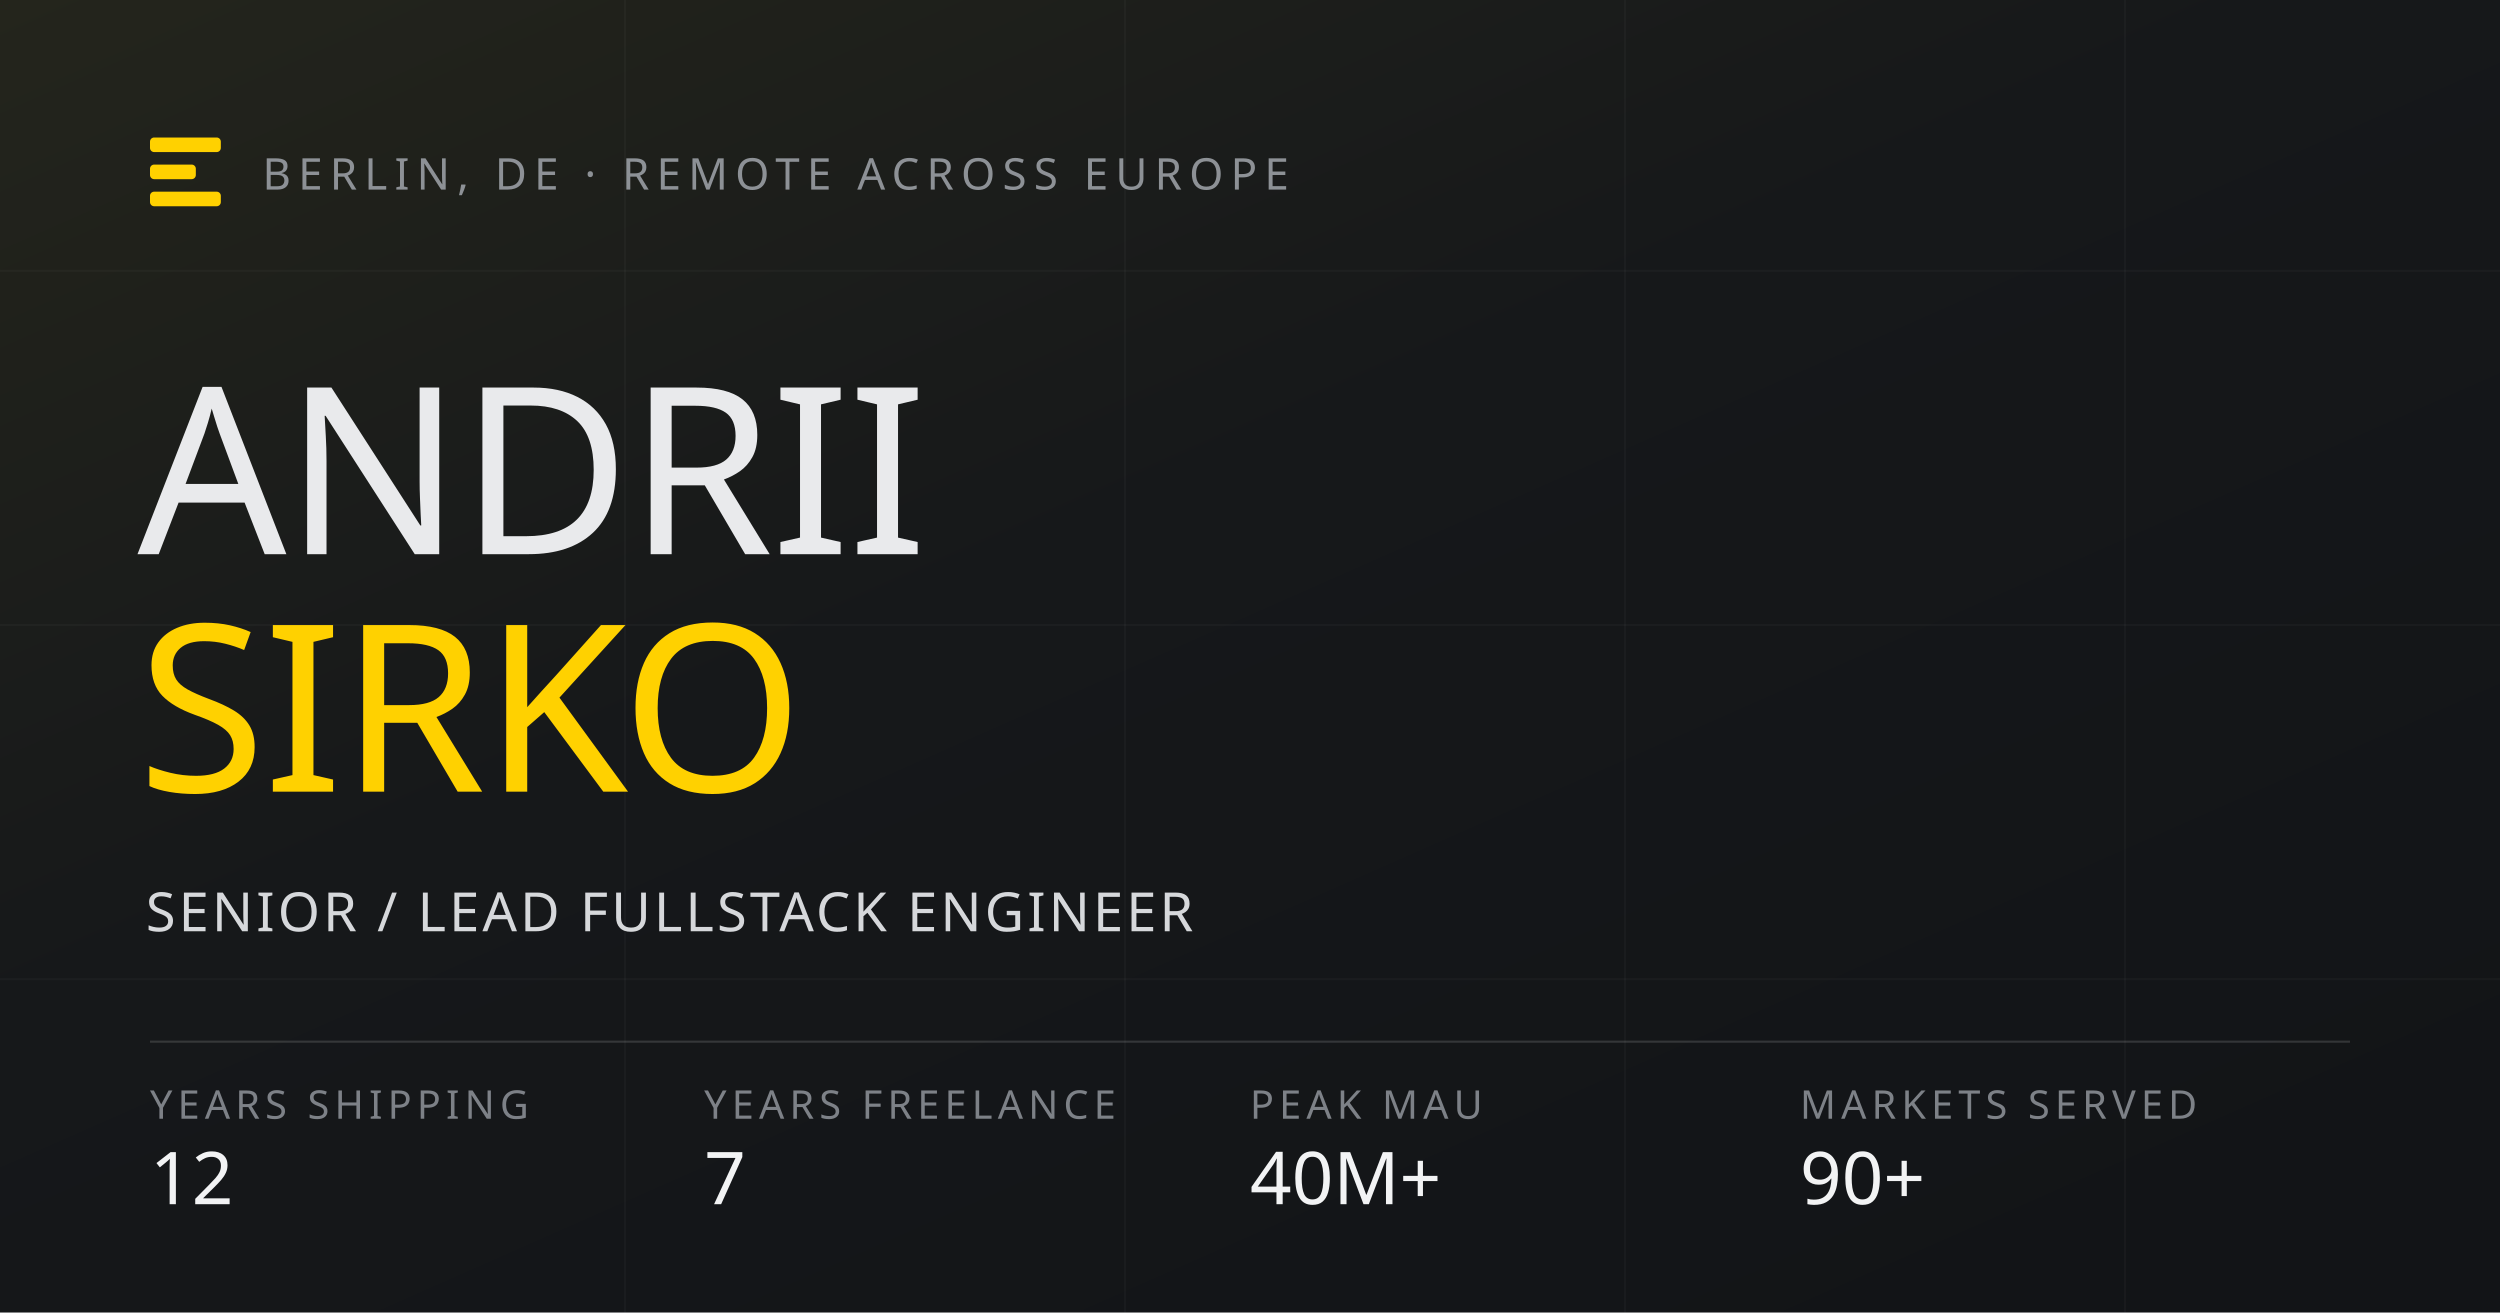
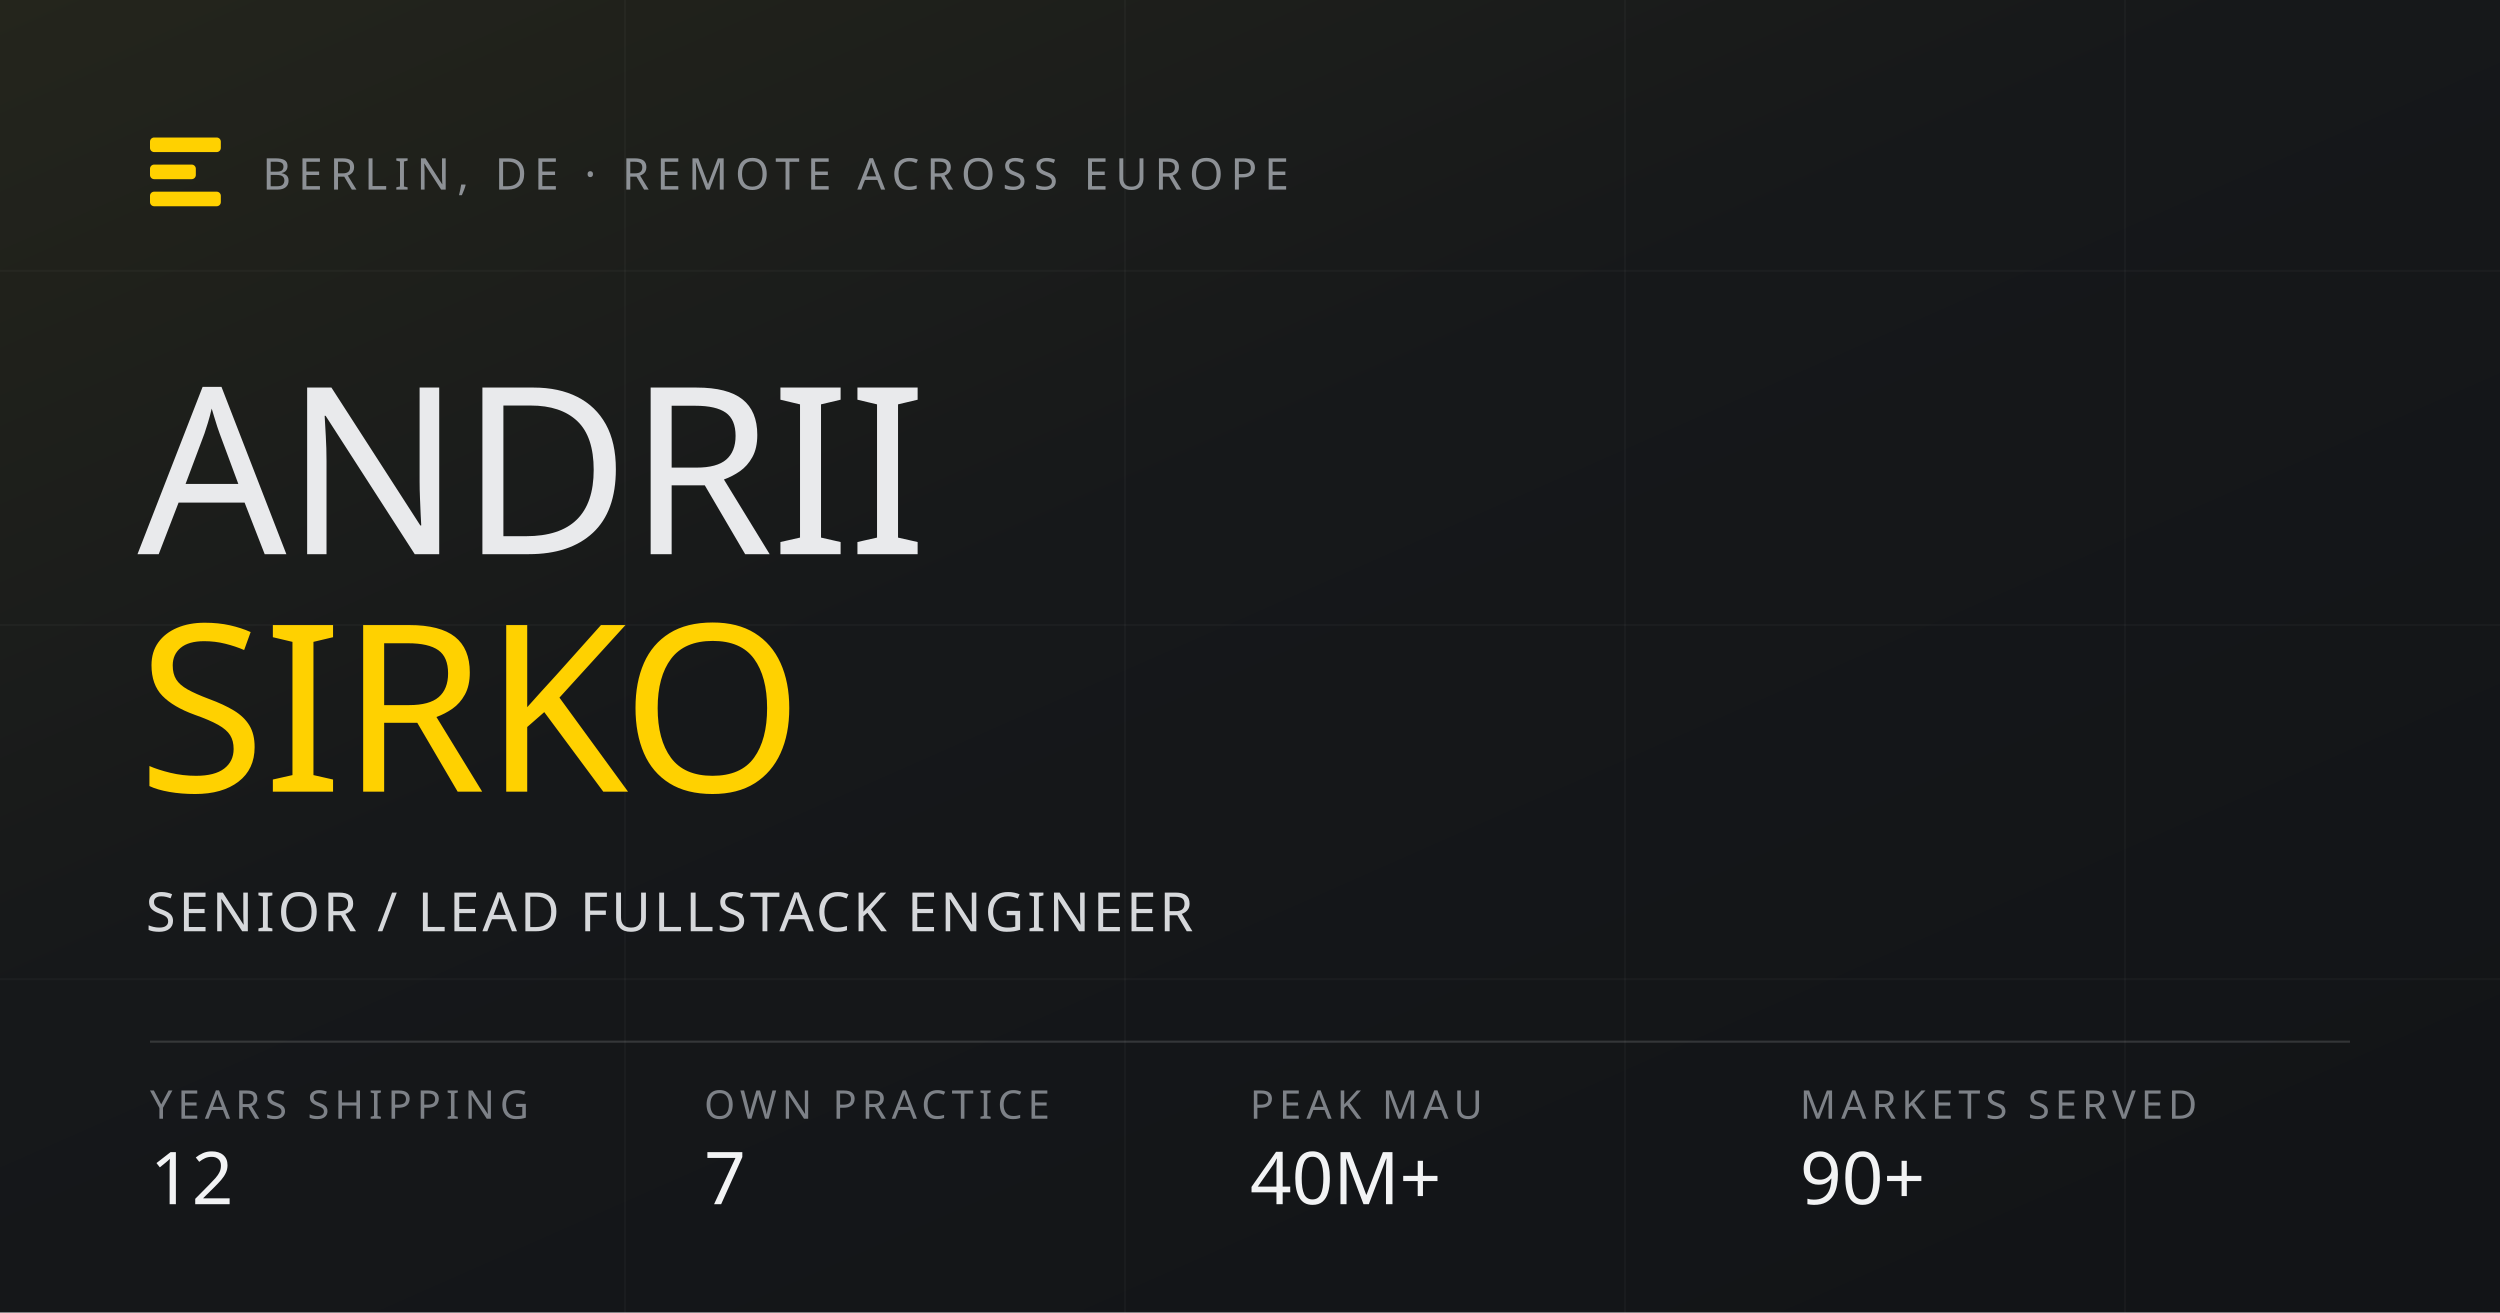
<svg xmlns="http://www.w3.org/2000/svg" width="1200" height="630" viewBox="0 0 1200 630">
  <defs>
    <linearGradient id="bg" x1="0" y1="0" x2="0.85" y2="1">
      <stop offset="0" stop-color="#24251c" />
      <stop offset="0.45" stop-color="#16181a" />
      <stop offset="1" stop-color="#121417" />
    </linearGradient>
  </defs>
  <rect width="1200" height="630" fill="url(#bg)" />
  <g stroke="#ffffff" stroke-opacity="0.028" stroke-width="1">
    <line x1="300" y1="0" x2="300" y2="630" />
    <line x1="540" y1="0" x2="540" y2="630" />
    <line x1="780" y1="0" x2="780" y2="630" />
    <line x1="1020" y1="0" x2="1020" y2="630" />
    <line x1="0" y1="130" x2="1200" y2="130" />
    <line x1="0" y1="300" x2="1200" y2="300" />
    <line x1="0" y1="470" x2="1200" y2="470" />
  </g>
  <g fill="#ffd100">
    <rect x="72" y="66" width="34" height="7" rx="2" />
    <rect x="72" y="79" width="22" height="7" rx="2" />
    <rect x="72" y="92" width="34" height="7" rx="2" />
  </g>
  <text x="126" y="91" font-family="IBM Plex Mono" font-size="21" letter-spacing="3.5" fill="#8d9196">BERLIN, DE · REMOTE ACROSS EUROPE</text>
  <text x="66" y="266" font-family="Archivo Black" font-size="112" letter-spacing="-1" fill="#e9eaec">ANDRII</text>
  <text x="66" y="380" font-family="Archivo Black" font-size="112" letter-spacing="-1" fill="#ffd100">SIRKO</text>
  <text x="70" y="447" font-family="IBM Plex Mono" font-size="26" letter-spacing="1.5" fill="#d6d8db">SENIOR / LEAD FULLSTACK ENGINEER</text>
  <line x1="72" y1="500" x2="1128" y2="500" stroke="#ffffff" stroke-opacity="0.14" stroke-width="1" />
  <g font-family="IBM Plex Mono">
    <g font-size="19" letter-spacing="2.5" fill="#7d8187">
      <text x="72" y="537">YEARS SHIPPING</text>
-       <text x="338" y="537">YEARS FREELANCE</text>
+       <text x="338" y="537">OWN PRACTICE</text>
      <text x="600" y="537">PEAK MAU</text>
      <text x="864" y="537">MARKETS SERVED</text>
    </g>
    <g font-size="35" font-weight="500" fill="#f2f3f4">
      <text x="72" y="578">12</text>
      <text x="338" y="578">7</text>
      <text x="600" y="578">40M+</text>
      <text x="864" y="578">90+</text>
    </g>
  </g>
</svg>
